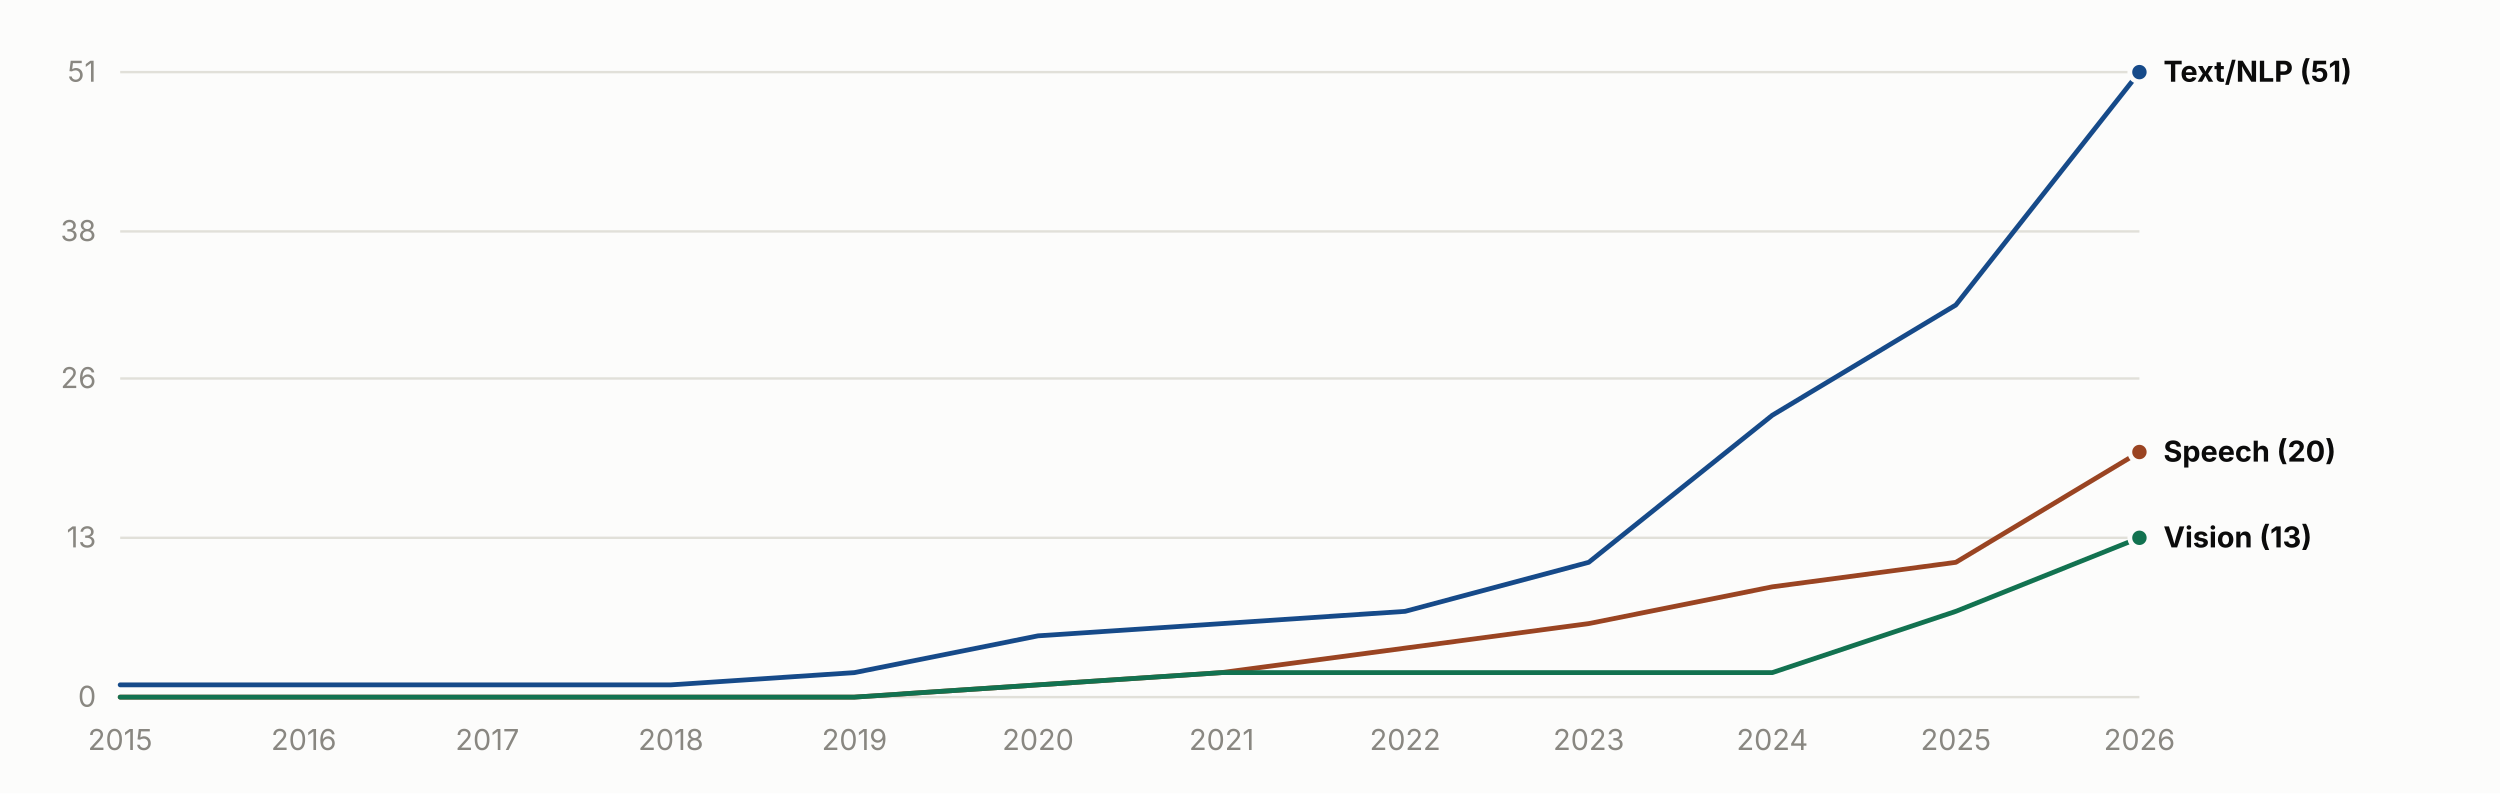
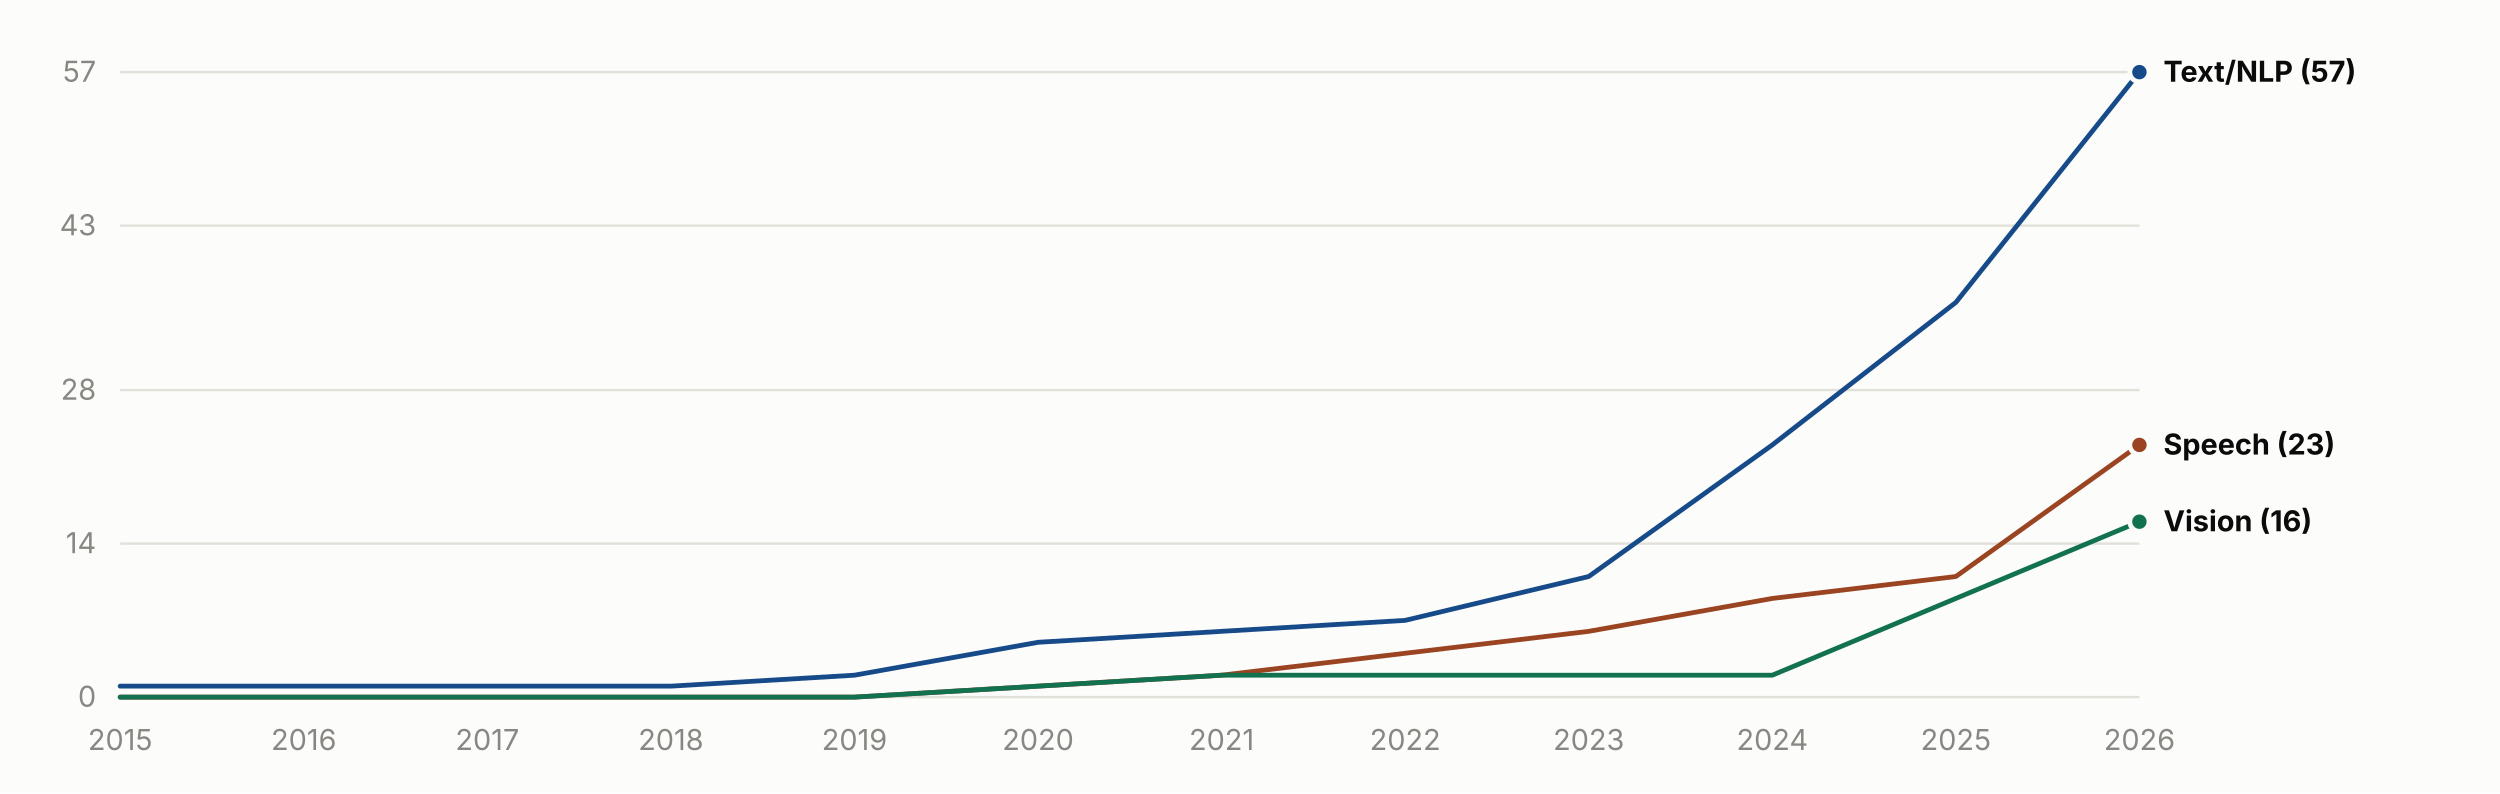
<svg xmlns="http://www.w3.org/2000/svg" width="1040" height="330" viewBox="0 0 1040 330">
  <rect width="1040" height="330" fill="#fcfcfb" />
  <style>text{font-family:"Segoe UI",Inter,Arial,sans-serif;fill:#0b0b0b}.title{font-size:22px;font-weight:700}.sub{font-size:12px;fill:#52514e}.muted{font-size:11px;fill:#898781}.axis{font-size:12px;fill:#898781}.grid{stroke:#e1e0d9;stroke-width:1}.legend{font-size:12px;fill:#52514e}.endlabel{font-size:12px;font-weight:700}</style>
  <line x1="50" y1="290.0" x2="890" y2="290.0" class="grid" />
  <text x="40" y="294.0" text-anchor="end" class="axis">0</text>
-   <line x1="50" y1="223.725" x2="890" y2="223.725" class="grid" />
-   <text x="40" y="227.725" text-anchor="end" class="axis">13</text>
-   <line x1="50" y1="157.451" x2="890" y2="157.451" class="grid" />
-   <text x="40" y="161.451" text-anchor="end" class="axis">26</text>
-   <line x1="50" y1="96.275" x2="890" y2="96.275" class="grid" />
-   <text x="40" y="100.275" text-anchor="end" class="axis">38</text>
+   <line x1="50" y1="226.14" x2="890" y2="226.14" class="grid" />
+   <text x="40" y="230.14" text-anchor="end" class="axis">14</text>
+   <line x1="50" y1="162.281" x2="890" y2="162.281" class="grid" />
+   <text x="40" y="166.281" text-anchor="end" class="axis">28</text>
+   <line x1="50" y1="93.86" x2="890" y2="93.86" class="grid" />
+   <text x="40" y="97.86" text-anchor="end" class="axis">43</text>
  <line x1="50" y1="30.0" x2="890" y2="30.0" class="grid" />
-   <text x="40" y="34.0" text-anchor="end" class="axis">51</text>
+   <text x="40" y="34.0" text-anchor="end" class="axis">57</text>
  <text x="50.0" y="312" text-anchor="middle" class="axis">2015</text>
  <text x="126.364" y="312" text-anchor="middle" class="axis">2016</text>
  <text x="202.727" y="312" text-anchor="middle" class="axis">2017</text>
  <text x="279.091" y="312" text-anchor="middle" class="axis">2018</text>
  <text x="355.455" y="312" text-anchor="middle" class="axis">2019</text>
  <text x="431.818" y="312" text-anchor="middle" class="axis">2020</text>
  <text x="508.182" y="312" text-anchor="middle" class="axis">2021</text>
  <text x="584.545" y="312" text-anchor="middle" class="axis">2022</text>
  <text x="660.909" y="312" text-anchor="middle" class="axis">2023</text>
  <text x="737.273" y="312" text-anchor="middle" class="axis">2024</text>
  <text x="813.636" y="312" text-anchor="middle" class="axis">2025</text>
  <text x="890.0" y="312" text-anchor="middle" class="axis">2026</text>
-   <polyline points="50.0,284.902 126.364,284.902 202.727,284.902 279.091,284.902 355.455,279.804 431.818,264.51 508.182,259.412 584.545,254.314 660.909,233.922 737.273,172.745 813.636,126.863 890.0,30.0" fill="none" stroke="#164a89" stroke-width="2" stroke-linejoin="round" stroke-linecap="round" />
+   <polyline points="50.0,285.439 126.364,285.439 202.727,285.439 279.091,285.439 355.455,280.877 431.818,267.193 508.182,262.632 584.545,258.07 660.909,239.825 737.273,185.088 813.636,125.789 890.0,30.0" fill="none" stroke="#164a89" stroke-width="2" stroke-linejoin="round" stroke-linecap="round" />
  <circle cx="890.0" cy="30.0" r="4" fill="#164a89" stroke="#fcfcfb" stroke-width="2" />
-   <text x="900.0" y="34.0" class="endlabel" fill="#164a89">Text/NLP (51)</text>
-   <polyline points="50.0,290.0 126.364,290.0 202.727,290.0 279.091,290.0 355.455,290.0 431.818,284.902 508.182,279.804 584.545,269.608 660.909,259.412 737.273,244.118 813.636,233.922 890.0,188.039" fill="none" stroke="#9a4422" stroke-width="2" stroke-linejoin="round" stroke-linecap="round" />
-   <circle cx="890.0" cy="188.039" r="4" fill="#9a4422" stroke="#fcfcfb" stroke-width="2" />
-   <text x="900.0" y="192.039" class="endlabel" fill="#9a4422">Speech (20)</text>
-   <polyline points="50.0,290.0 126.364,290.0 202.727,290.0 279.091,290.0 355.455,290.0 431.818,284.902 508.182,279.804 584.545,279.804 660.909,279.804 737.273,279.804 813.636,254.314 890.0,223.725" fill="none" stroke="#127250" stroke-width="2" stroke-linejoin="round" stroke-linecap="round" />
-   <circle cx="890.0" cy="223.725" r="4" fill="#127250" stroke="#fcfcfb" stroke-width="2" />
-   <text x="900.0" y="227.725" class="endlabel" fill="#127250">Vision (13)</text>
+   <text x="900.0" y="34.0" class="endlabel" fill="#164a89">Text/NLP (57)</text>
+   <polyline points="50.0,290.0 126.364,290.0 202.727,290.0 279.091,290.0 355.455,290.0 431.818,285.439 508.182,280.877 584.545,271.754 660.909,262.632 737.273,248.947 813.636,239.825 890.0,185.088" fill="none" stroke="#9a4422" stroke-width="2" stroke-linejoin="round" stroke-linecap="round" />
+   <circle cx="890.0" cy="185.088" r="4" fill="#9a4422" stroke="#fcfcfb" stroke-width="2" />
+   <text x="900.0" y="189.088" class="endlabel" fill="#9a4422">Speech (23)</text>
+   <polyline points="50.0,290.0 126.364,290.0 202.727,290.0 279.091,290.0 355.455,290.0 431.818,285.439 508.182,280.877 584.545,280.877 660.909,280.877 737.273,280.877 813.636,248.947 890.0,217.018" fill="none" stroke="#127250" stroke-width="2" stroke-linejoin="round" stroke-linecap="round" />
+   <circle cx="890.0" cy="217.018" r="4" fill="#127250" stroke="#fcfcfb" stroke-width="2" />
+   <text x="900.0" y="221.018" class="endlabel" fill="#127250">Vision (16)</text>
</svg>
